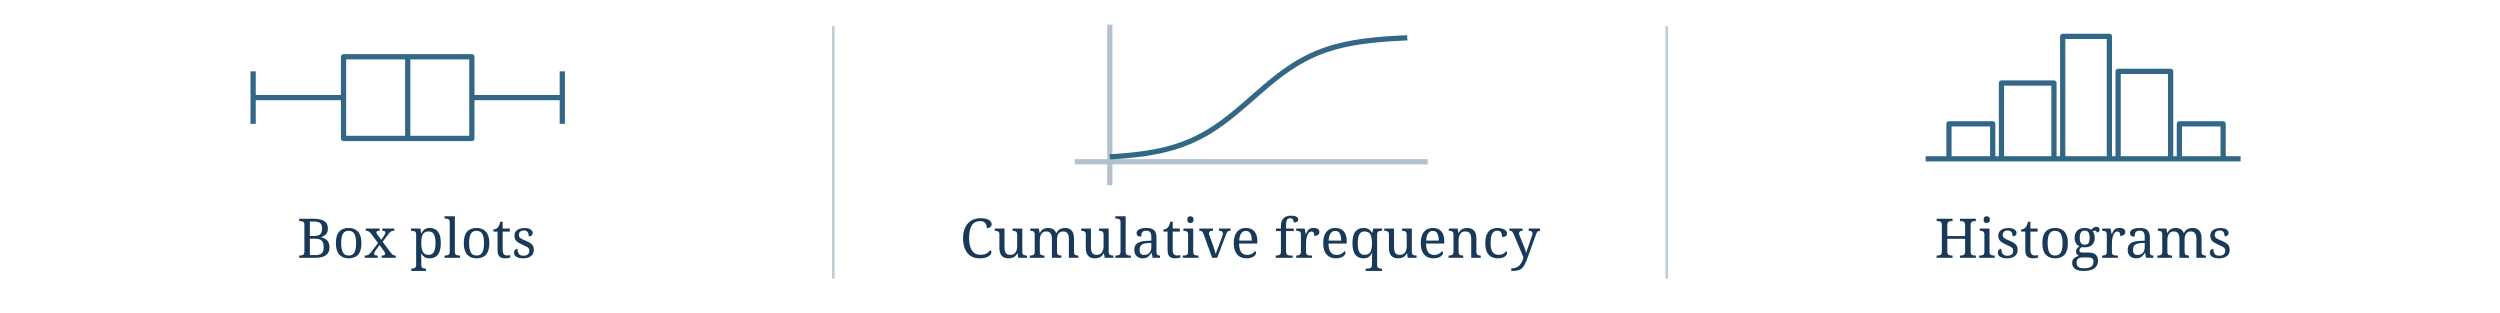
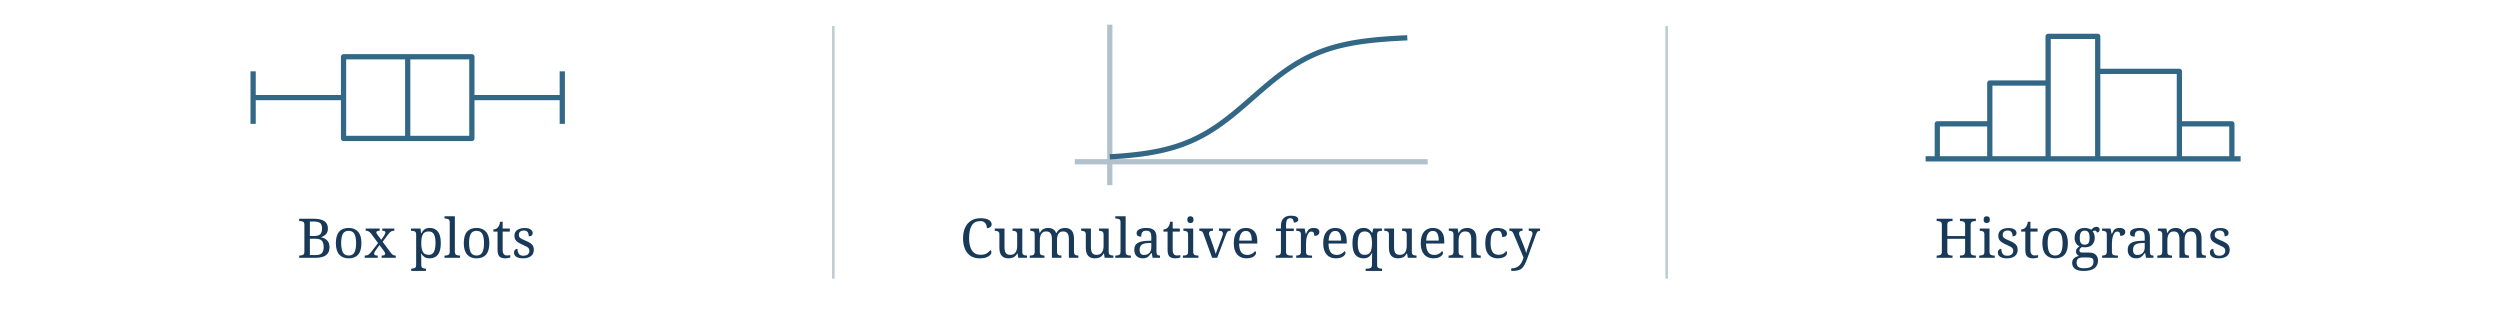
<svg xmlns="http://www.w3.org/2000/svg" viewBox="0 0 960 120" role="img">
  <g transform="translate(86 5) scale(1.12)" stroke="#326886" stroke-width="1.8" stroke-linejoin="round">
    <path fill="none" d="M10 29h31m0-14h44v28H41zM63 15v28m22-14h31M10 20v18m106-18v18" />
  </g>
  <text x="160" y="99" font-family="Georgia,serif" font-size="21" text-anchor="middle" fill="#183957">Box plots</text>
  <path d="M320 10v97" stroke="#becdd5" fill="none" />
  <g transform="translate(406 5) scale(1.12)" stroke="#326886" stroke-width="1.8" stroke-linejoin="round">
    <path stroke="#b2c1cc" fill="none" d="M6 51H127 M18 59V4" />
    <polyline fill="none" points="18.00,49.30 19.46,49.22 20.91,49.12 22.37,49.01 23.83,48.88 25.29,48.74 26.74,48.58 28.20,48.41 29.66,48.21 31.11,47.99 32.57,47.74 34.03,47.47 35.49,47.17 36.94,46.83 38.40,46.45 39.86,46.04 41.31,45.58 42.77,45.08 44.23,44.52 45.69,43.92 47.14,43.26 48.60,42.54 50.06,41.77 51.51,40.94 52.97,40.04 54.43,39.09 55.89,38.08 57.34,37.02 58.80,35.91 60.26,34.75 61.71,33.55 63.17,32.32 64.63,31.07 66.09,29.80 67.54,28.53 69.00,27.25 70.46,26.00 71.91,24.76 73.37,23.55 74.83,22.38 76.29,21.26 77.74,20.18 79.20,19.16 80.66,18.19 82.11,17.28 83.57,16.44 85.03,15.65 86.49,14.92 87.94,14.24 89.40,13.62 90.86,13.06 92.31,12.54 93.77,12.07 95.23,11.65 96.69,11.26 98.14,10.92 99.60,10.60 101.06,10.32 102.51,10.07 103.97,9.84 105.43,9.64 106.89,9.46 108.34,9.30 109.80,9.15 111.26,9.03 112.71,8.91 114.17,8.81 115.63,8.72 117.09,8.64 118.54,8.56 120.00,8.50" />
  </g>
  <text x="480" y="99" font-family="Georgia,serif" font-size="21" text-anchor="middle" fill="#183957">Cumulative frequency</text>
  <path d="M640 10v97" stroke="#becdd5" fill="none" />
  <g transform="translate(726 5) scale(1.12)" stroke="#326886" stroke-width="1.8" stroke-linejoin="round">
-     <path fill="none" d="M12 50h108 M20 50V38h15v12m3 0V24h18v26m3 0V8h16v42m3 0V20h18v30m3 0V38h15v12" />
+     <path fill="none" d="M12 50h108 M16 50V38h18v12 M34 38V24h20v26 M54 24V8h17v42 M71 20h28v30 M99 38h18v12" />
  </g>
  <text x="800" y="99" font-family="Georgia,serif" font-size="21" text-anchor="middle" fill="#183957">Histograms</text>
</svg>
